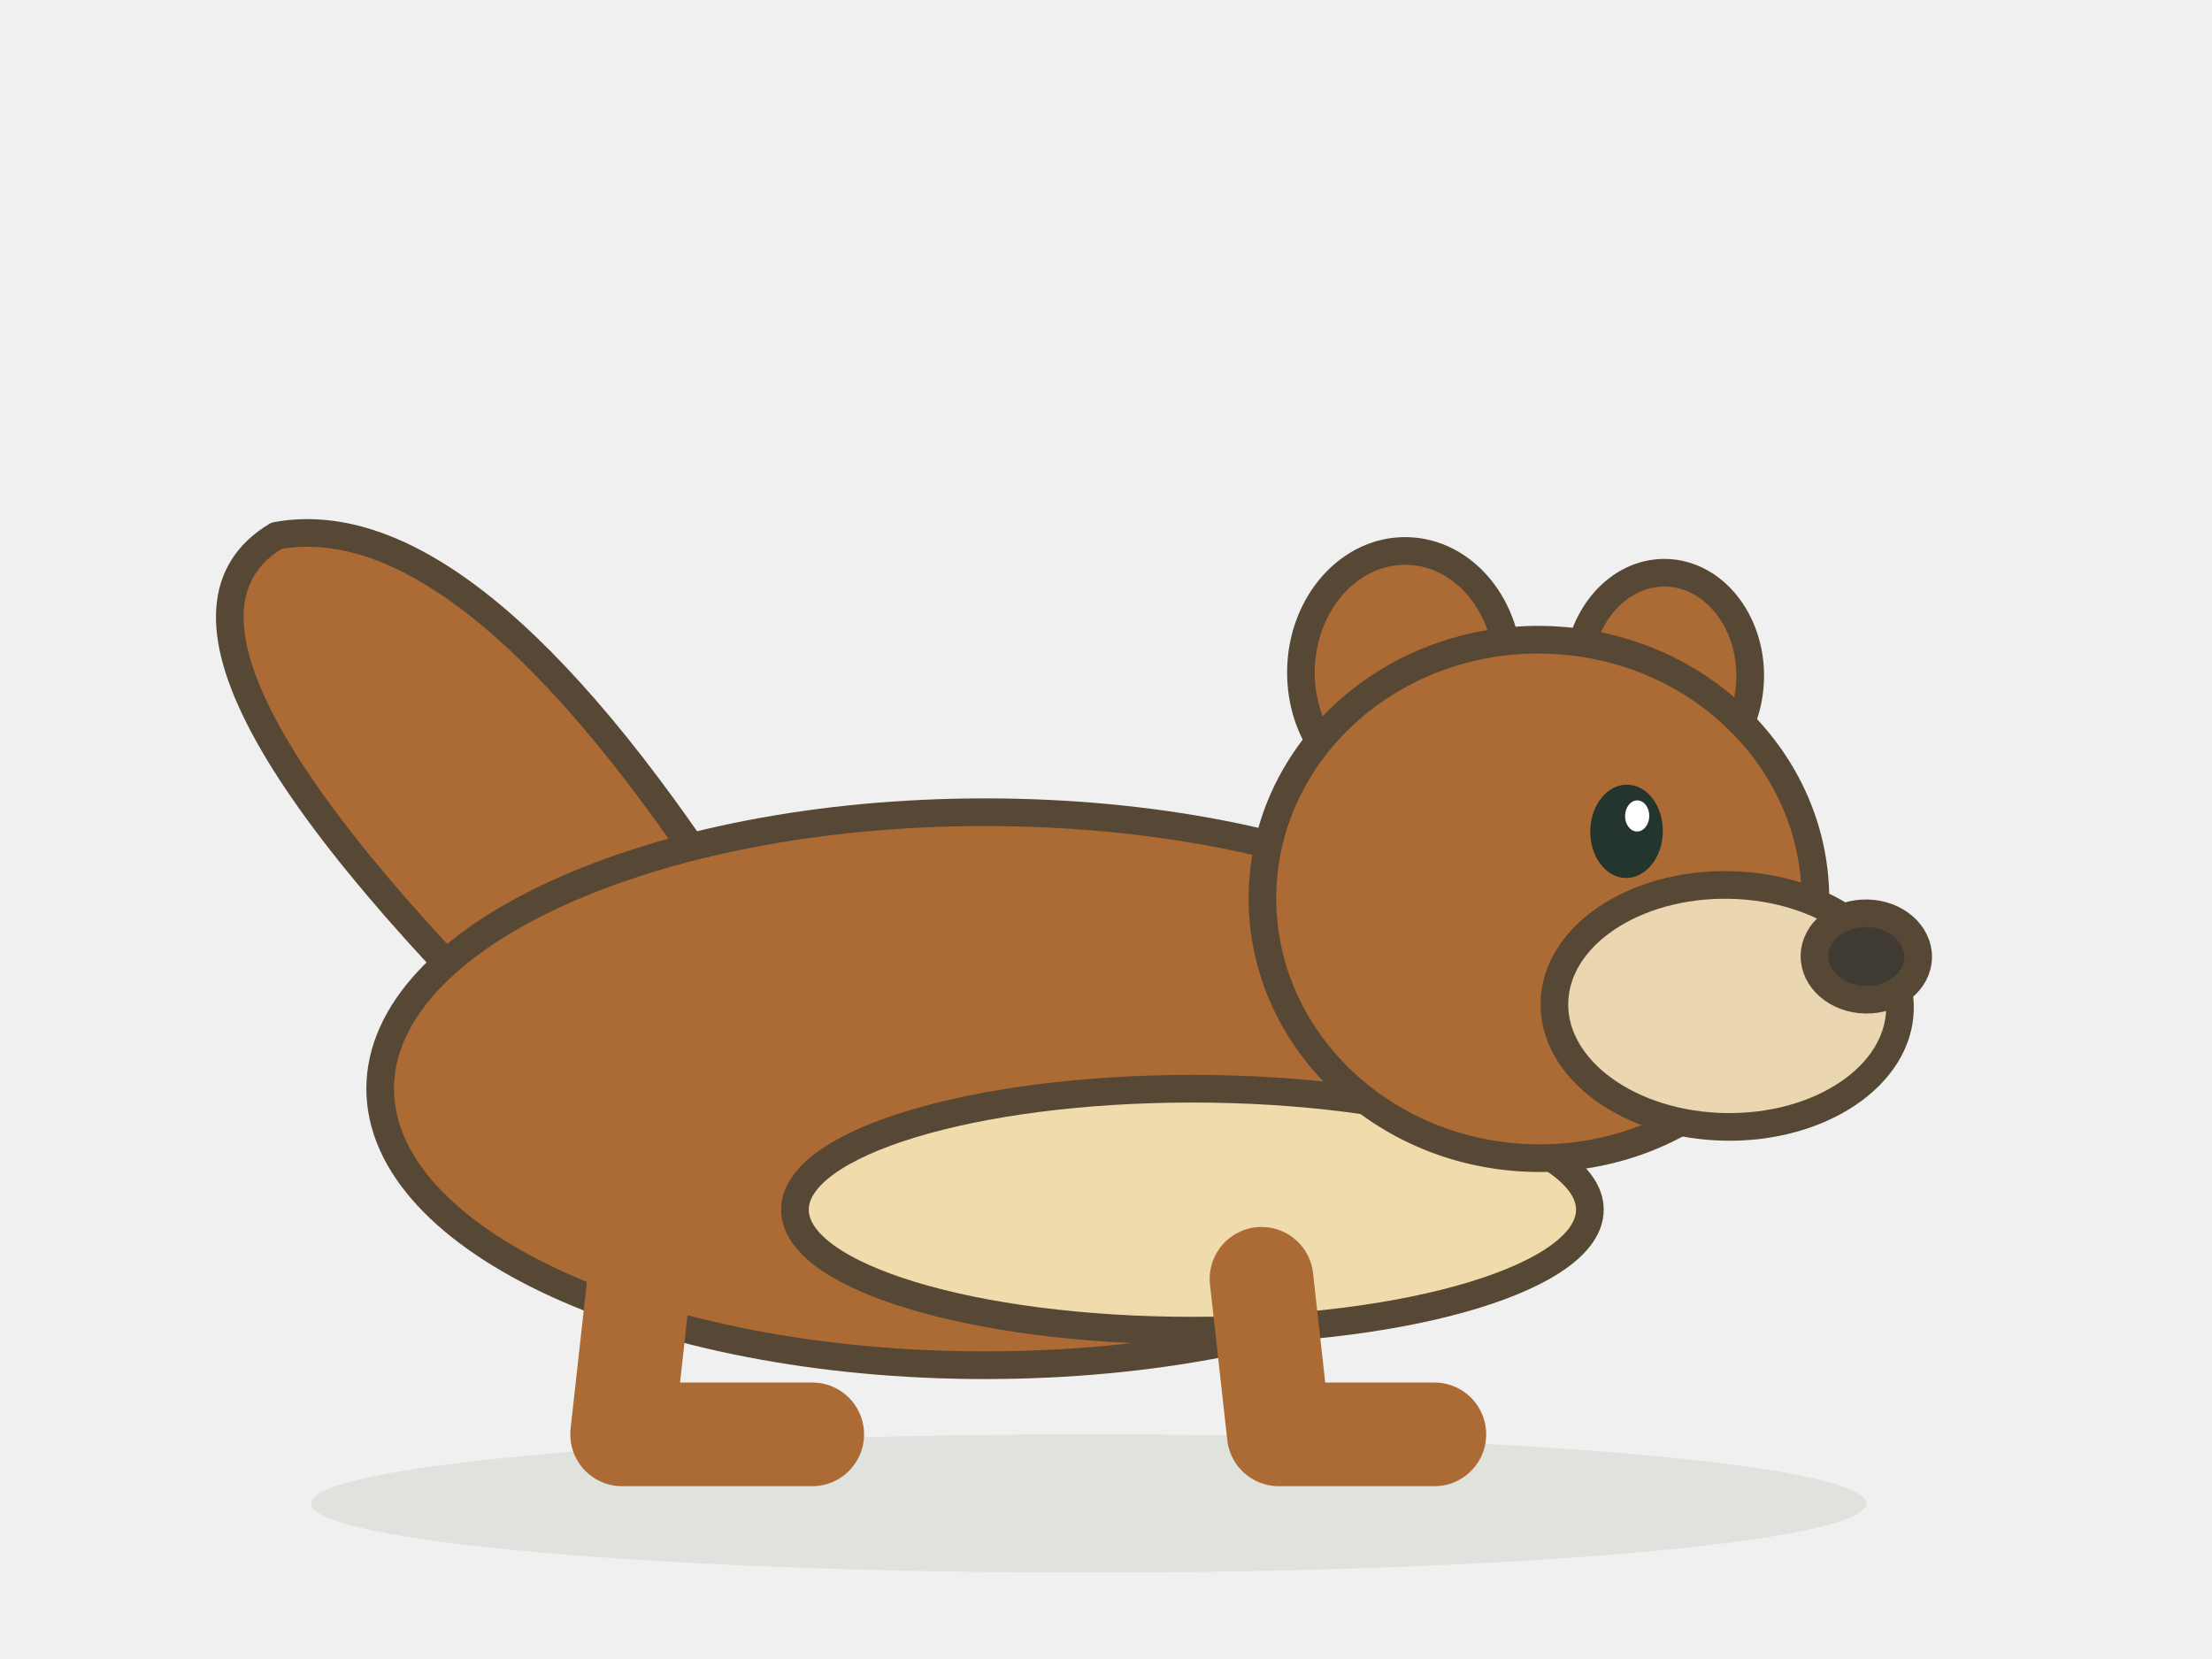
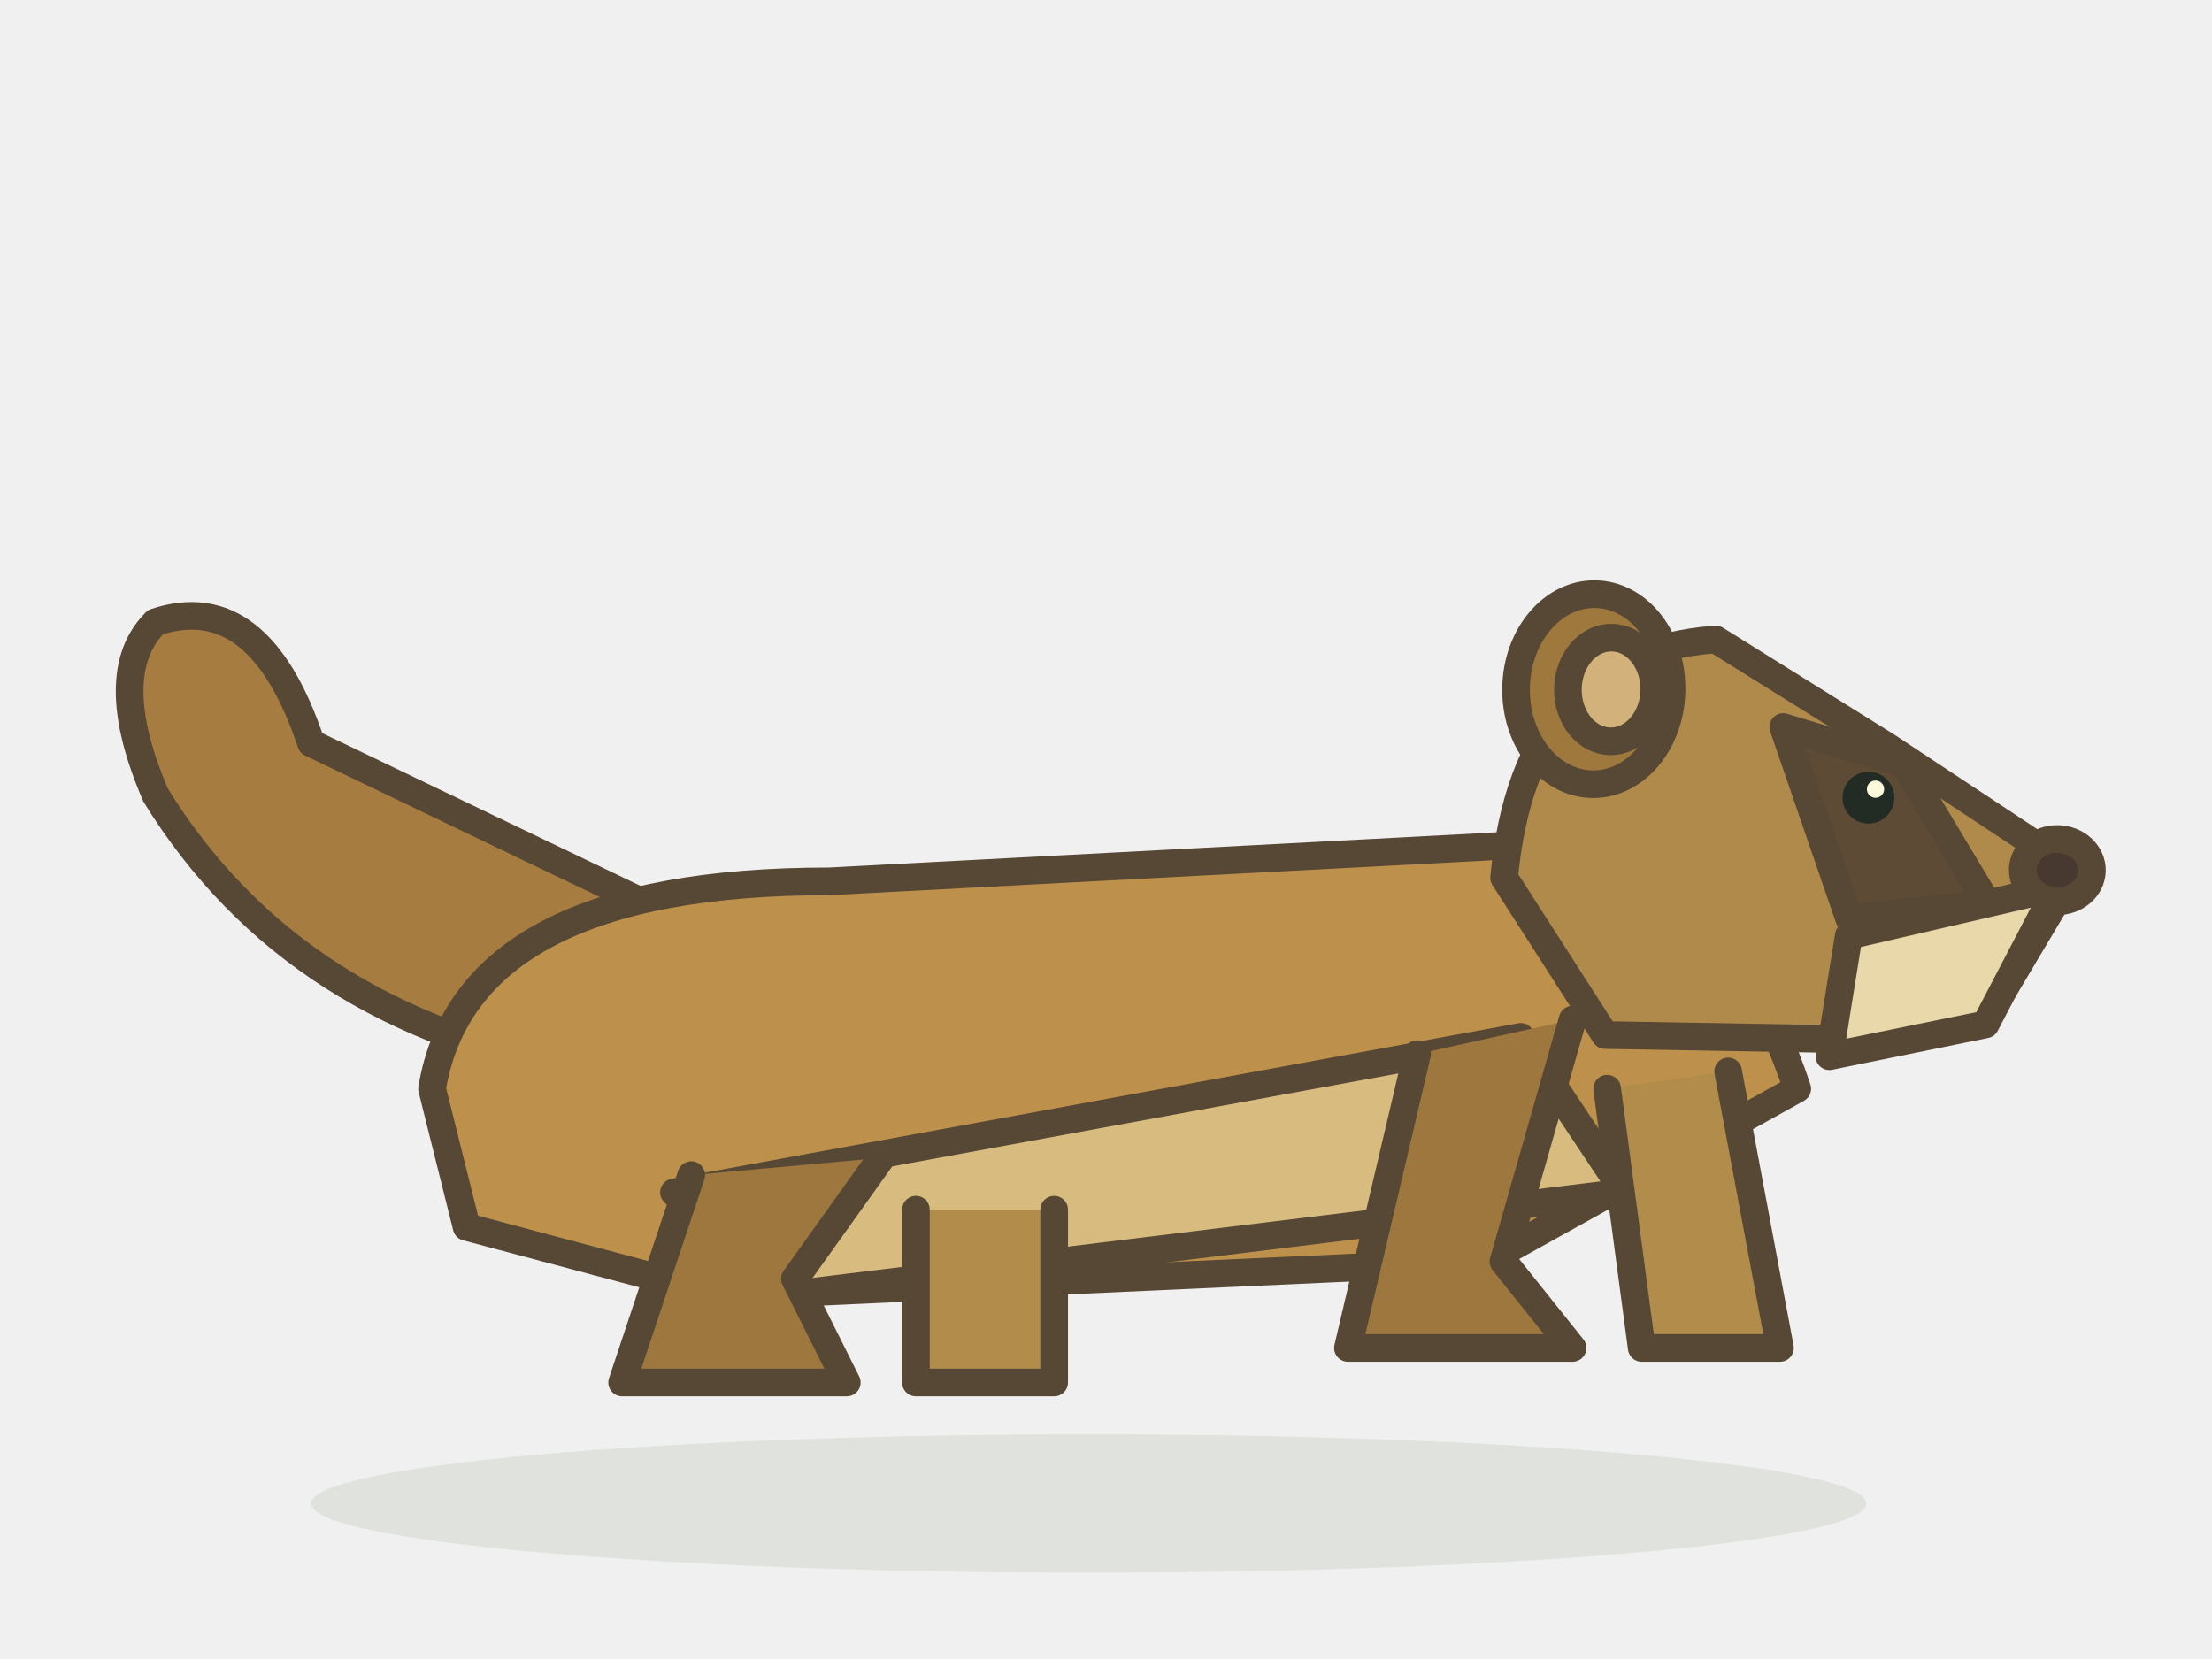
<svg xmlns="http://www.w3.org/2000/svg" viewBox="0 0 128 96" width="128" height="96">
+   <defs>
+     <g id="body">
+       <g data-part="tail">
+         <path d="M34 62Q17 59 9 46Q6 39 9 36Q15 34 18 43L43 55Z" fill="#a77c40" />
+       </g>
+       <g data-part="torso">
+         <path d="M25 63Q27 51 48 51L86 49Q99 48 104 63L86 73 42 75 27 71Z" fill="#bd914b" />
+         <path d="M39 69 88 60l6 9-49 6Z" fill="#d7bb7f" />
+       </g>
+     </g>
+     <g id="head">
+       <g data-part="head">
+         <path d="M87 51Q88 38 99 37L109 43 120 50 116 57 106 60 93 60Z" fill="#b08a4a" />
+         <ellipse cx="92" cy="40" rx="4.5" ry="5.5" fill="#9e783d" />
+         <ellipse cx="93" cy="40" rx="2.5" ry="3" fill="#d3b17a" />
+         <path d="M103 42 110 44l5 8-8 1Z" fill="#5e4b35" />
+         <path d="M107 54l12-3-4 8-9 2Z" fill="#e8d8aa" />
+         <ellipse cx="108" cy="46" rx="1.5" ry="1.5" fill="#222c25" stroke="none" />
+         <ellipse cx="108.4" cy="45.5" rx="0.5" ry="0.5" fill="#fcf8dc" stroke="none" />
+         <ellipse cx="119" cy="50" rx="2" ry="1.8" fill="#47392f" />
+       </g>
+     </g>
+     <g id="legs0">
+       <g data-part="legs" data-count="4">
+         <path d="M40 68 36 80h13l-3-6 5-7m31-6-4 17h13l-4-5 4-14" fill="#9d773e" />
+         <path d="M53 70v10h8v-10m32-7 2 15h8l-3-16" fill="#b18c4a" />
+       </g>
+     </g>
+     <g id="legs1">
+       <g data-part="legs" data-count="4">
+         <path d="M40 68 36 83h13l-3-6 5-7m31-6-4 20h13l-4-5 4-14" fill="#9d773e" />
+         <path d="M53 70v10h8v-10m32-7 2 15h8l-3-16" fill="#b18c4a" />
+       </g>
+     </g>
+     <g id="shell" />
+     <g id="wing0" />
+     <g id="wing1" />
+   </defs>
  <view id="idle-0" viewBox="0 0 128 96" />
  <view id="idle-1" viewBox="0 96 128 96" />
  <view id="move-0" viewBox="0 192 128 96" />
  <view id="move-1" viewBox="0 288 128 96" />
  <view id="eat-0" viewBox="0 384 128 96" />
  <view id="eat-1" viewBox="0 480 128 96" />
  <g transform="translate(0 0)">
    <ellipse cx="63" cy="87" rx="45" ry="4" fill="#647849" opacity=".12" stroke="none" />
    <g stroke="#574735" stroke-width="1.6" stroke-linejoin="round" stroke-linecap="round">
      <g transform="translate(0 0)">
-         <path d="M33 63Q6 37 16 31Q27 29 42 52" fill="#ac6a34" />
-         <ellipse cx="57" cy="63" rx="35" ry="16" fill="#ac6a34" />
-         <ellipse cx="69" cy="70" rx="23" ry="7" fill="#f0dbac" />
-         <path d="M37 74l-1 9h11m26-9l1 9h9" fill="none" stroke="#ac6a34" stroke-width="6" />
-         <g transform="rotate(1 88 55)">
-           <ellipse cx="81" cy="39" rx="6" ry="7" fill="#ac6a34" />
-           <ellipse cx="96" cy="39" rx="5" ry="6" fill="#ac6a34" />
-           <ellipse cx="89" cy="52" rx="16" ry="15" fill="#ac6a34" />
-           <ellipse cx="100" cy="58" rx="10" ry="7" fill="#ead6b1" />
-           <ellipse cx="108" cy="55" rx="3" ry="2.5" fill="#403b32" />
-           <ellipse cx="94" cy="48" rx="2.1" ry="2.7" fill="#23352d" stroke="none" />
-           <ellipse cx="94.6" cy="47.1" rx="0.7" ry="0.9" fill="#fff" stroke="none" />
+         <use href="#body" />
+         <use href="#legs0" />
+         <use href="#shell" />
+         <use href="#wing0" />
+         <g transform="rotate(1 99 53)">
+           <use href="#head" />
        </g>
      </g>
    </g>
  </g>
  <g transform="translate(0 96)">
    <ellipse cx="63" cy="87" rx="45" ry="4" fill="#647849" opacity=".12" stroke="none" />
    <g stroke="#574735" stroke-width="1.6" stroke-linejoin="round" stroke-linecap="round">
      <g transform="translate(0 0)">
-         <path d="M33 63Q6 37 16 31Q27 29 42 52" fill="#ac6a34" />
-         <ellipse cx="57" cy="63" rx="35" ry="16" fill="#ac6a34" />
-         <ellipse cx="69" cy="70" rx="23" ry="7" fill="#f0dbac" />
-         <path d="M37 74l-1 9h11m26-9l1 9h9" fill="none" stroke="#ac6a34" stroke-width="6" />
-         <g transform="rotate(-1 88 55)">
-           <ellipse cx="81" cy="39" rx="6" ry="7" fill="#ac6a34" />
-           <ellipse cx="96" cy="39" rx="5" ry="6" fill="#ac6a34" />
-           <ellipse cx="89" cy="52" rx="16" ry="15" fill="#ac6a34" />
-           <ellipse cx="100" cy="58" rx="10" ry="7" fill="#ead6b1" />
-           <ellipse cx="108" cy="55" rx="3" ry="2.5" fill="#403b32" />
-           <ellipse cx="94" cy="48" rx="2.1" ry="2.7" fill="#23352d" stroke="none" />
-           <ellipse cx="94.6" cy="47.1" rx="0.7" ry="0.9" fill="#fff" stroke="none" />
+         <use href="#body" />
+         <use href="#legs0" />
+         <use href="#shell" />
+         <use href="#wing0" />
+         <g transform="rotate(-1 99 53)">
+           <use href="#head" />
        </g>
      </g>
    </g>
  </g>
  <g transform="translate(0 192)">
    <ellipse cx="63" cy="87" rx="45" ry="4" fill="#647849" opacity=".12" stroke="none" />
    <g stroke="#574735" stroke-width="1.6" stroke-linejoin="round" stroke-linecap="round">
      <g transform="translate(0 0)">
-         <path d="M33 63Q6 37 16 31Q27 29 42 52" fill="#ac6a34" />
-         <ellipse cx="57" cy="63" rx="35" ry="16" fill="#ac6a34" />
-         <ellipse cx="69" cy="70" rx="23" ry="7" fill="#f0dbac" />
-         <path d="M37 74l-1 9h11m26-9l1 9h9" fill="none" stroke="#ac6a34" stroke-width="6" />
-         <g transform="rotate(-3 88 55)">
-           <ellipse cx="81" cy="39" rx="6" ry="7" fill="#ac6a34" />
-           <ellipse cx="96" cy="39" rx="5" ry="6" fill="#ac6a34" />
-           <ellipse cx="89" cy="52" rx="16" ry="15" fill="#ac6a34" />
-           <ellipse cx="100" cy="58" rx="10" ry="7" fill="#ead6b1" />
-           <ellipse cx="108" cy="55" rx="3" ry="2.5" fill="#403b32" />
-           <ellipse cx="94" cy="48" rx="2.1" ry="2.7" fill="#23352d" stroke="none" />
-           <ellipse cx="94.6" cy="47.1" rx="0.7" ry="0.9" fill="#fff" stroke="none" />
+         <use href="#body" />
+         <use href="#legs0" />
+         <use href="#shell" />
+         <use href="#wing0" />
+         <g transform="rotate(-3 99 53)">
+           <use href="#head" />
        </g>
      </g>
    </g>
  </g>
  <g transform="translate(0 288)">
    <ellipse cx="63" cy="87" rx="45" ry="4" fill="#647849" opacity=".12" stroke="none" />
    <g stroke="#574735" stroke-width="1.6" stroke-linejoin="round" stroke-linecap="round">
      <g transform="translate(0 -2)">
-         <path d="M33 63Q6 37 16 31Q27 29 42 52" fill="#ac6a34" />
-         <ellipse cx="57" cy="63" rx="35" ry="16" fill="#ac6a34" />
-         <ellipse cx="69" cy="70" rx="23" ry="7" fill="#f0dbac" />
-         <path d="M37 74l-7 9h11m26-9l7 9h9" fill="none" stroke="#ac6a34" stroke-width="6" />
-         <g transform="rotate(4 88 55)">
-           <ellipse cx="81" cy="39" rx="6" ry="7" fill="#ac6a34" />
-           <ellipse cx="96" cy="39" rx="5" ry="6" fill="#ac6a34" />
-           <ellipse cx="89" cy="52" rx="16" ry="15" fill="#ac6a34" />
-           <ellipse cx="100" cy="58" rx="10" ry="7" fill="#ead6b1" />
-           <ellipse cx="108" cy="55" rx="3" ry="2.5" fill="#403b32" />
-           <ellipse cx="94" cy="48" rx="2.1" ry="2.7" fill="#23352d" stroke="none" />
-           <ellipse cx="94.6" cy="47.1" rx="0.7" ry="0.9" fill="#fff" stroke="none" />
+         <use href="#body" />
+         <use href="#legs1" />
+         <use href="#shell" />
+         <use href="#wing1" />
+         <g transform="rotate(4 99 53)">
+           <use href="#head" />
        </g>
      </g>
    </g>
  </g>
  <g transform="translate(0 384)">
    <ellipse cx="63" cy="87" rx="45" ry="4" fill="#647849" opacity=".12" stroke="none" />
    <g stroke="#574735" stroke-width="1.6" stroke-linejoin="round" stroke-linecap="round">
      <g transform="translate(0 0)">
-         <path d="M33 63Q6 37 16 31Q27 29 42 52" fill="#ac6a34" />
-         <ellipse cx="57" cy="63" rx="35" ry="16" fill="#ac6a34" />
-         <ellipse cx="69" cy="70" rx="23" ry="7" fill="#f0dbac" />
-         <path d="M37 74l-1 9h11m26-9l1 9h9" fill="none" stroke="#ac6a34" stroke-width="6" />
-         <g transform="rotate(10 88 55)">
-           <ellipse cx="81" cy="39" rx="6" ry="7" fill="#ac6a34" />
-           <ellipse cx="96" cy="39" rx="5" ry="6" fill="#ac6a34" />
-           <ellipse cx="89" cy="52" rx="16" ry="15" fill="#ac6a34" />
-           <ellipse cx="100" cy="58" rx="10" ry="7" fill="#ead6b1" />
-           <ellipse cx="108" cy="55" rx="3" ry="2.5" fill="#403b32" />
-           <ellipse cx="94" cy="48" rx="2.1" ry="2.7" fill="#23352d" stroke="none" />
-           <ellipse cx="94.6" cy="47.1" rx="0.7" ry="0.9" fill="#fff" stroke="none" />
+         <use href="#body" />
+         <use href="#legs0" />
+         <use href="#shell" />
+         <use href="#wing0" />
+         <g transform="rotate(10 99 53)">
+           <use href="#head" />
        </g>
        <path d="M109 64l3 6m-6-3 3 4" fill="none" stroke="#60834e" stroke-width="3" />
      </g>
    </g>
  </g>
  <g transform="translate(0 480)">
    <ellipse cx="63" cy="87" rx="45" ry="4" fill="#647849" opacity=".12" stroke="none" />
    <g stroke="#574735" stroke-width="1.6" stroke-linejoin="round" stroke-linecap="round">
      <g transform="translate(0 0)">
-         <path d="M33 63Q6 37 16 31Q27 29 42 52" fill="#ac6a34" />
-         <ellipse cx="57" cy="63" rx="35" ry="16" fill="#ac6a34" />
-         <ellipse cx="69" cy="70" rx="23" ry="7" fill="#f0dbac" />
-         <path d="M37 74l-7 9h11m26-9l7 9h9" fill="none" stroke="#ac6a34" stroke-width="6" />
-         <g transform="rotate(19 88 55)">
-           <ellipse cx="81" cy="39" rx="6" ry="7" fill="#ac6a34" />
-           <ellipse cx="96" cy="39" rx="5" ry="6" fill="#ac6a34" />
-           <ellipse cx="89" cy="52" rx="16" ry="15" fill="#ac6a34" />
-           <ellipse cx="100" cy="58" rx="10" ry="7" fill="#ead6b1" />
-           <ellipse cx="108" cy="55" rx="3" ry="2.5" fill="#403b32" />
-           <ellipse cx="94" cy="48" rx="2.1" ry="2.7" fill="#23352d" stroke="none" />
-           <ellipse cx="94.6" cy="47.1" rx="0.7" ry="0.9" fill="#fff" stroke="none" />
+         <use href="#body" />
+         <use href="#legs1" />
+         <use href="#shell" />
+         <use href="#wing0" />
+         <g transform="rotate(19 99 53)">
+           <use href="#head" />
        </g>
        <path d="M109 64l6 3m-6-3 3 4" fill="none" stroke="#60834e" stroke-width="3" />
      </g>
    </g>
  </g>
</svg>
